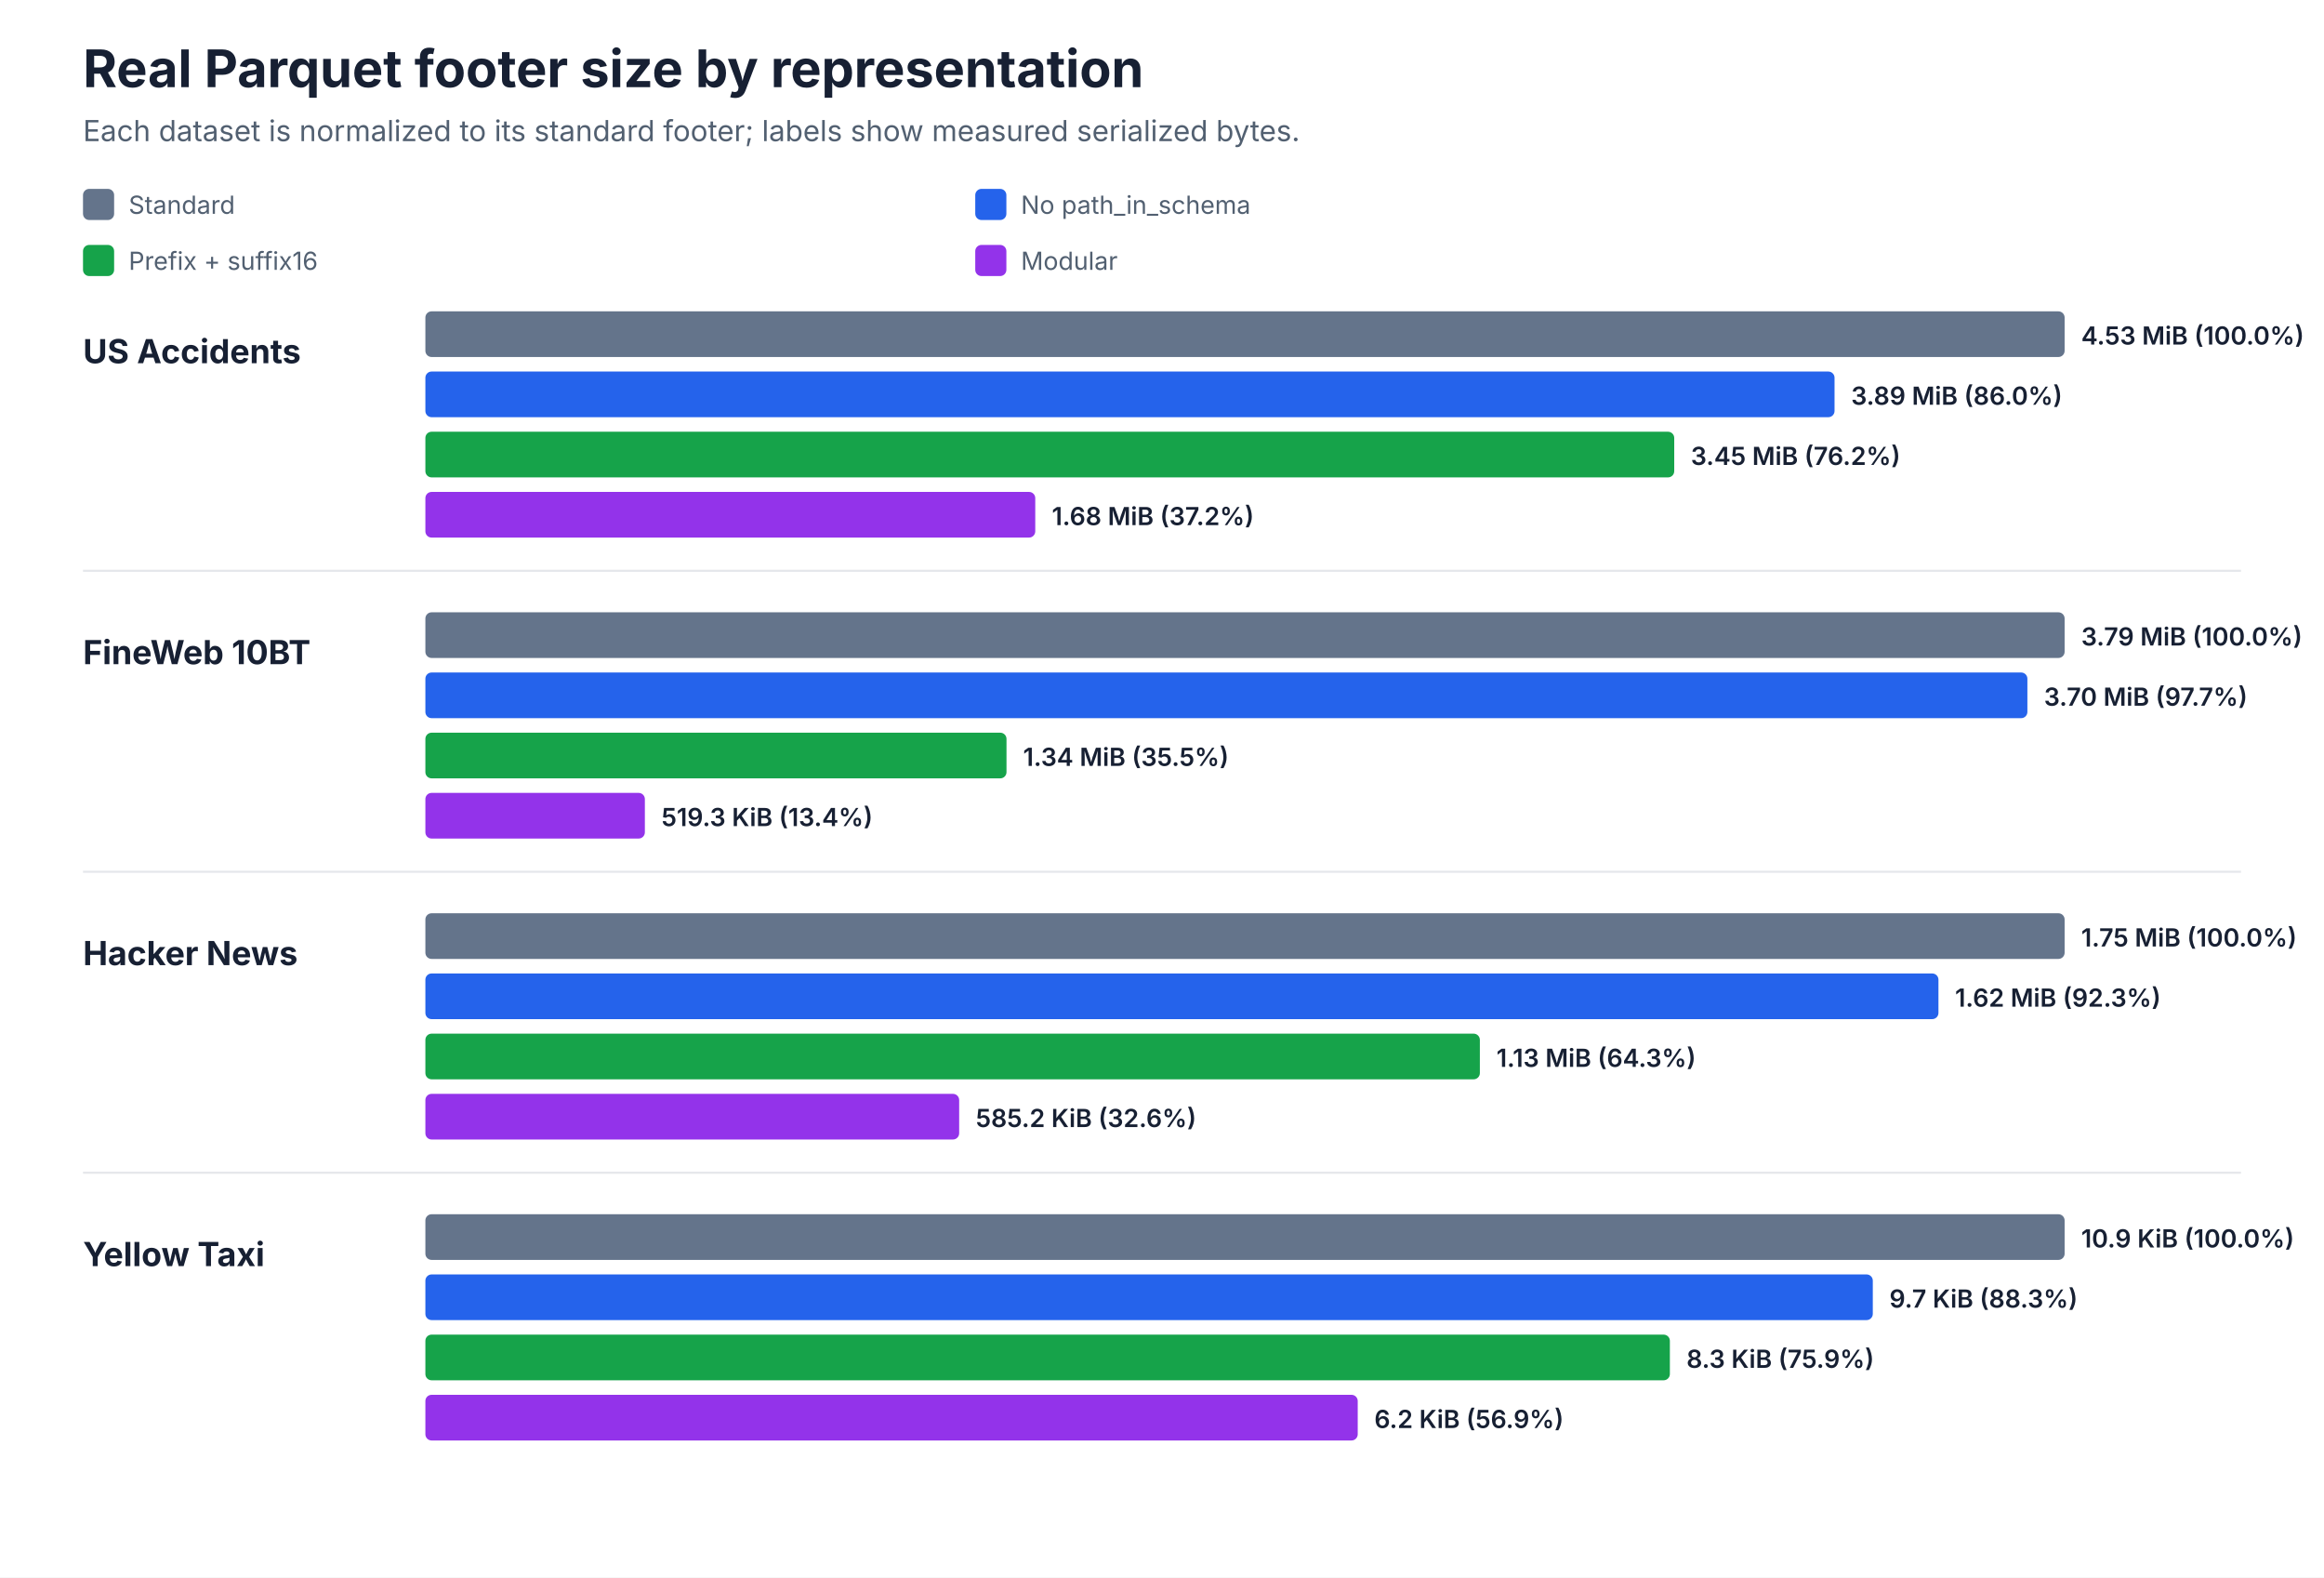
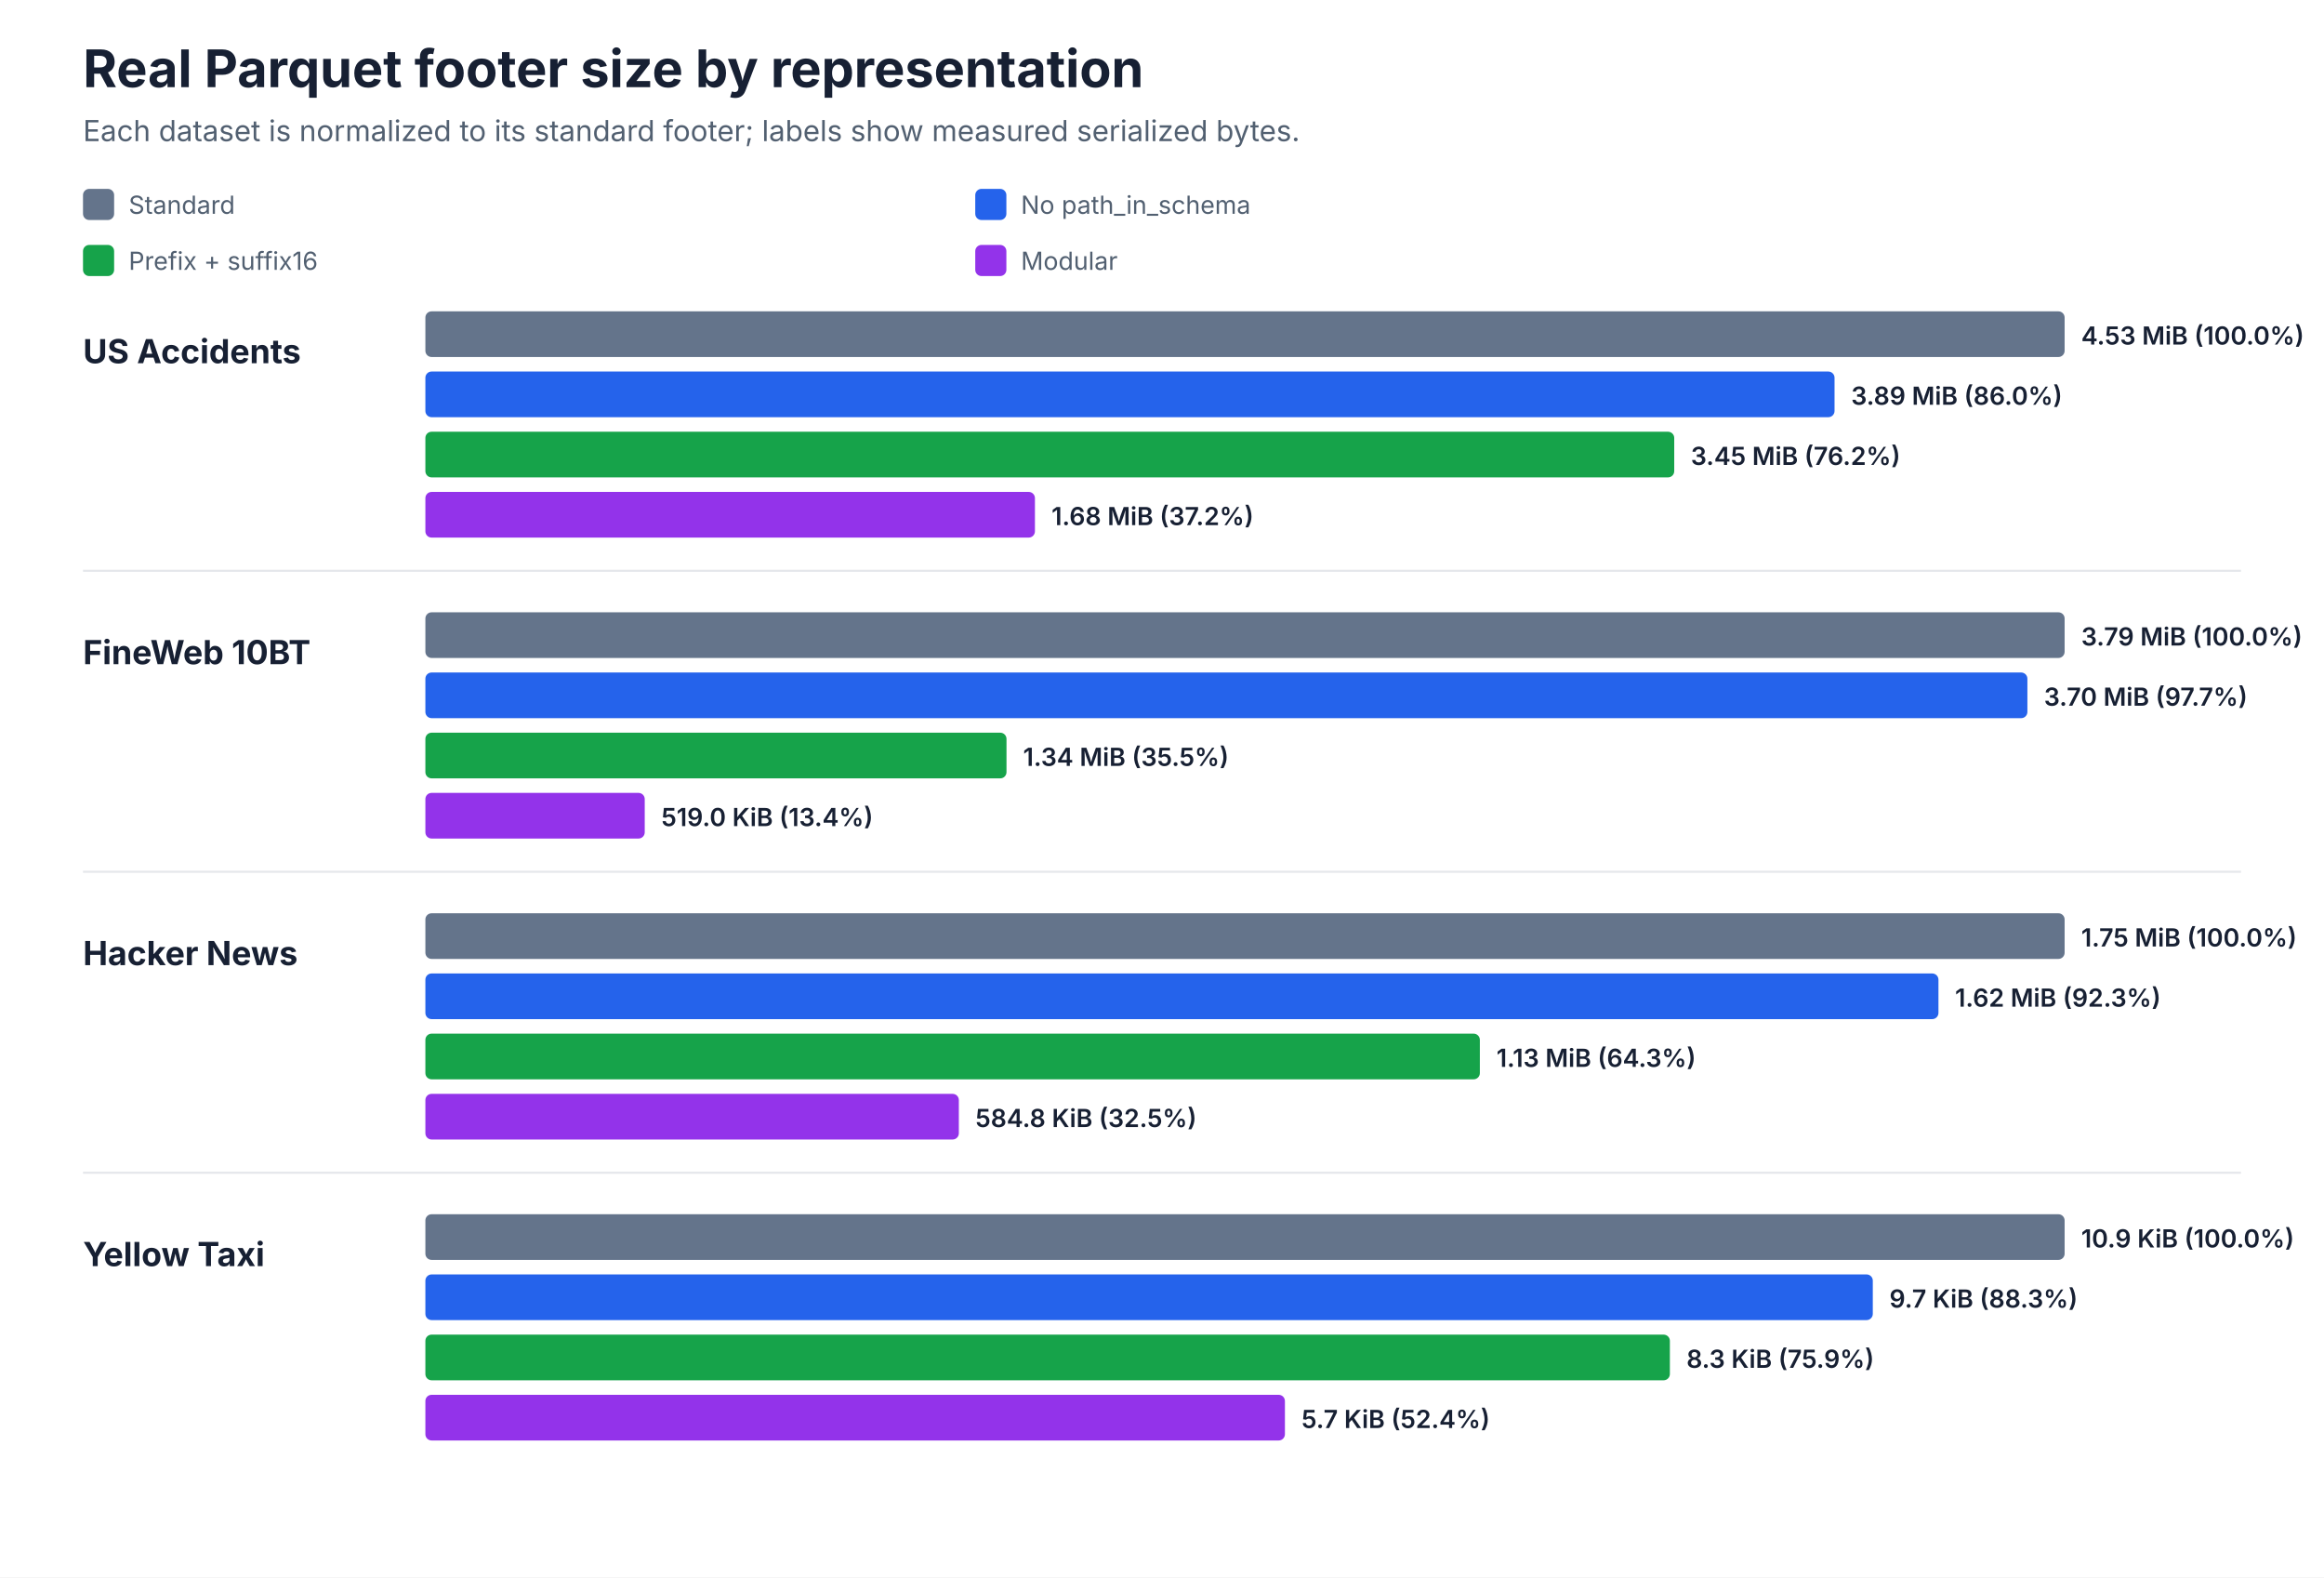
<svg xmlns="http://www.w3.org/2000/svg" width="1120" height="760" viewBox="0 0 1120 760">
  <rect width="100%" height="100%" fill="#ffffff" />
  <style>text{font-family:system-ui,-apple-system,sans-serif;fill:#172033}.title{font-size:25px;font-weight:700}.subtitle{font-size:14px;fill:#526071}.dataset{font-size:16px;font-weight:650}.label{font-size:12px;fill:#526071}.value{font-size:12px;font-weight:600}.axis{font-size:11px;fill:#64748b}</style>
  <text x="40" y="42" class="title">Real Parquet footer size by representation</text>
  <text x="40" y="68" class="subtitle">Each dataset is normalized to its standard footer; labels show measured serialized bytes.</text>
  <rect x="40" y="91" width="15" height="15" rx="3" fill="#64748b" />
  <text x="62" y="103" class="label">Standard</text>
  <rect x="470" y="91" width="15" height="15" rx="3" fill="#2563eb" />
  <text x="492" y="103" class="label">No path_in_schema</text>
  <rect x="40" y="118" width="15" height="15" rx="3" fill="#16a34a" />
  <text x="62" y="130" class="label">Prefix + suffix16</text>
  <rect x="470" y="118" width="15" height="15" rx="3" fill="#9333ea" />
  <text x="492" y="130" class="label">Modular</text>
  <text x="40" y="175" class="dataset">US Accidents</text>
  <rect x="205" y="150" width="790.0" height="22" rx="3" fill="#64748b" />
  <text x="1003.0" y="166" class="value">4.53 MiB (100.0%)</text>
  <rect x="205" y="179" width="679.115" height="22" rx="3" fill="#2563eb" />
  <text x="892.115" y="195" class="value">3.89 MiB (86.0%)</text>
  <rect x="205" y="208" width="601.857" height="22" rx="3" fill="#16a34a" />
  <text x="814.857" y="224" class="value">3.45 MiB (76.2%)</text>
-   <rect x="205" y="237" width="293.92" height="22" rx="3" fill="#9333ea" />
-   <text x="506.92" y="253" class="value">1.68 MiB (37.2%)</text>
+   <rect x="205" y="237" width="293.763" height="22" rx="3" fill="#9333ea" />
+   <text x="506.763" y="253" class="value">1.68 MiB (37.2%)</text>
  <line x1="40" y1="275" x2="1080" y2="275" stroke="#e5e7eb" />
  <text x="40" y="320" class="dataset">FineWeb 10BT</text>
  <rect x="205" y="295" width="790.0" height="22" rx="3" fill="#64748b" />
  <text x="1003.0" y="311" class="value">3.79 MiB (100.0%)</text>
  <rect x="205" y="324" width="772.057" height="22" rx="3" fill="#2563eb" />
  <text x="985.057" y="340" class="value">3.70 MiB (97.7%)</text>
  <rect x="205" y="353" width="280.062" height="22" rx="3" fill="#16a34a" />
  <text x="493.062" y="369" class="value">1.34 MiB (35.5%)</text>
-   <rect x="205" y="382" width="105.777" height="22" rx="3" fill="#9333ea" />
-   <text x="318.777" y="398" class="value">519.3 KiB (13.4%)</text>
+   <rect x="205" y="382" width="105.715" height="22" rx="3" fill="#9333ea" />
+   <text x="318.715" y="398" class="value">519.0 KiB (13.4%)</text>
  <line x1="40" y1="420" x2="1080" y2="420" stroke="#e5e7eb" />
  <text x="40" y="465" class="dataset">Hacker News</text>
  <rect x="205" y="440" width="790.0" height="22" rx="3" fill="#64748b" />
  <text x="1003.0" y="456" class="value">1.75 MiB (100.0%)</text>
  <rect x="205" y="469" width="729.193" height="22" rx="3" fill="#2563eb" />
  <text x="942.193" y="485" class="value">1.62 MiB (92.3%)</text>
  <rect x="205" y="498" width="508.185" height="22" rx="3" fill="#16a34a" />
  <text x="721.185" y="514" class="value">1.13 MiB (64.3%)</text>
-   <rect x="205" y="527" width="257.251" height="22" rx="3" fill="#9333ea" />
-   <text x="470.251" y="543" class="value">585.2 KiB (32.6%)</text>
+   <rect x="205" y="527" width="257.094" height="22" rx="3" fill="#9333ea" />
+   <text x="470.094" y="543" class="value">584.8 KiB (32.5%)</text>
  <line x1="40" y1="565" x2="1080" y2="565" stroke="#e5e7eb" />
  <text x="40" y="610" class="dataset">Yellow Taxi</text>
  <rect x="205" y="585" width="790.0" height="22" rx="3" fill="#64748b" />
  <text x="1003.0" y="601" class="value">10.9 KiB (100.0%)</text>
  <rect x="205" y="614" width="697.556" height="22" rx="3" fill="#2563eb" />
  <text x="910.556" y="630" class="value">9.7 KiB (88.3%)</text>
  <rect x="205" y="643" width="599.757" height="22" rx="3" fill="#16a34a" />
  <text x="812.757" y="659" class="value">8.3 KiB (75.9%)</text>
-   <rect x="205" y="672" width="449.325" height="22" rx="3" fill="#9333ea" />
-   <text x="662.325" y="688" class="value">6.2 KiB (56.9%)</text>
+   <rect x="205" y="672" width="414.236" height="22" rx="3" fill="#9333ea" />
+   <text x="627.236" y="688" class="value">5.7 KiB (52.4%)</text>
</svg>
